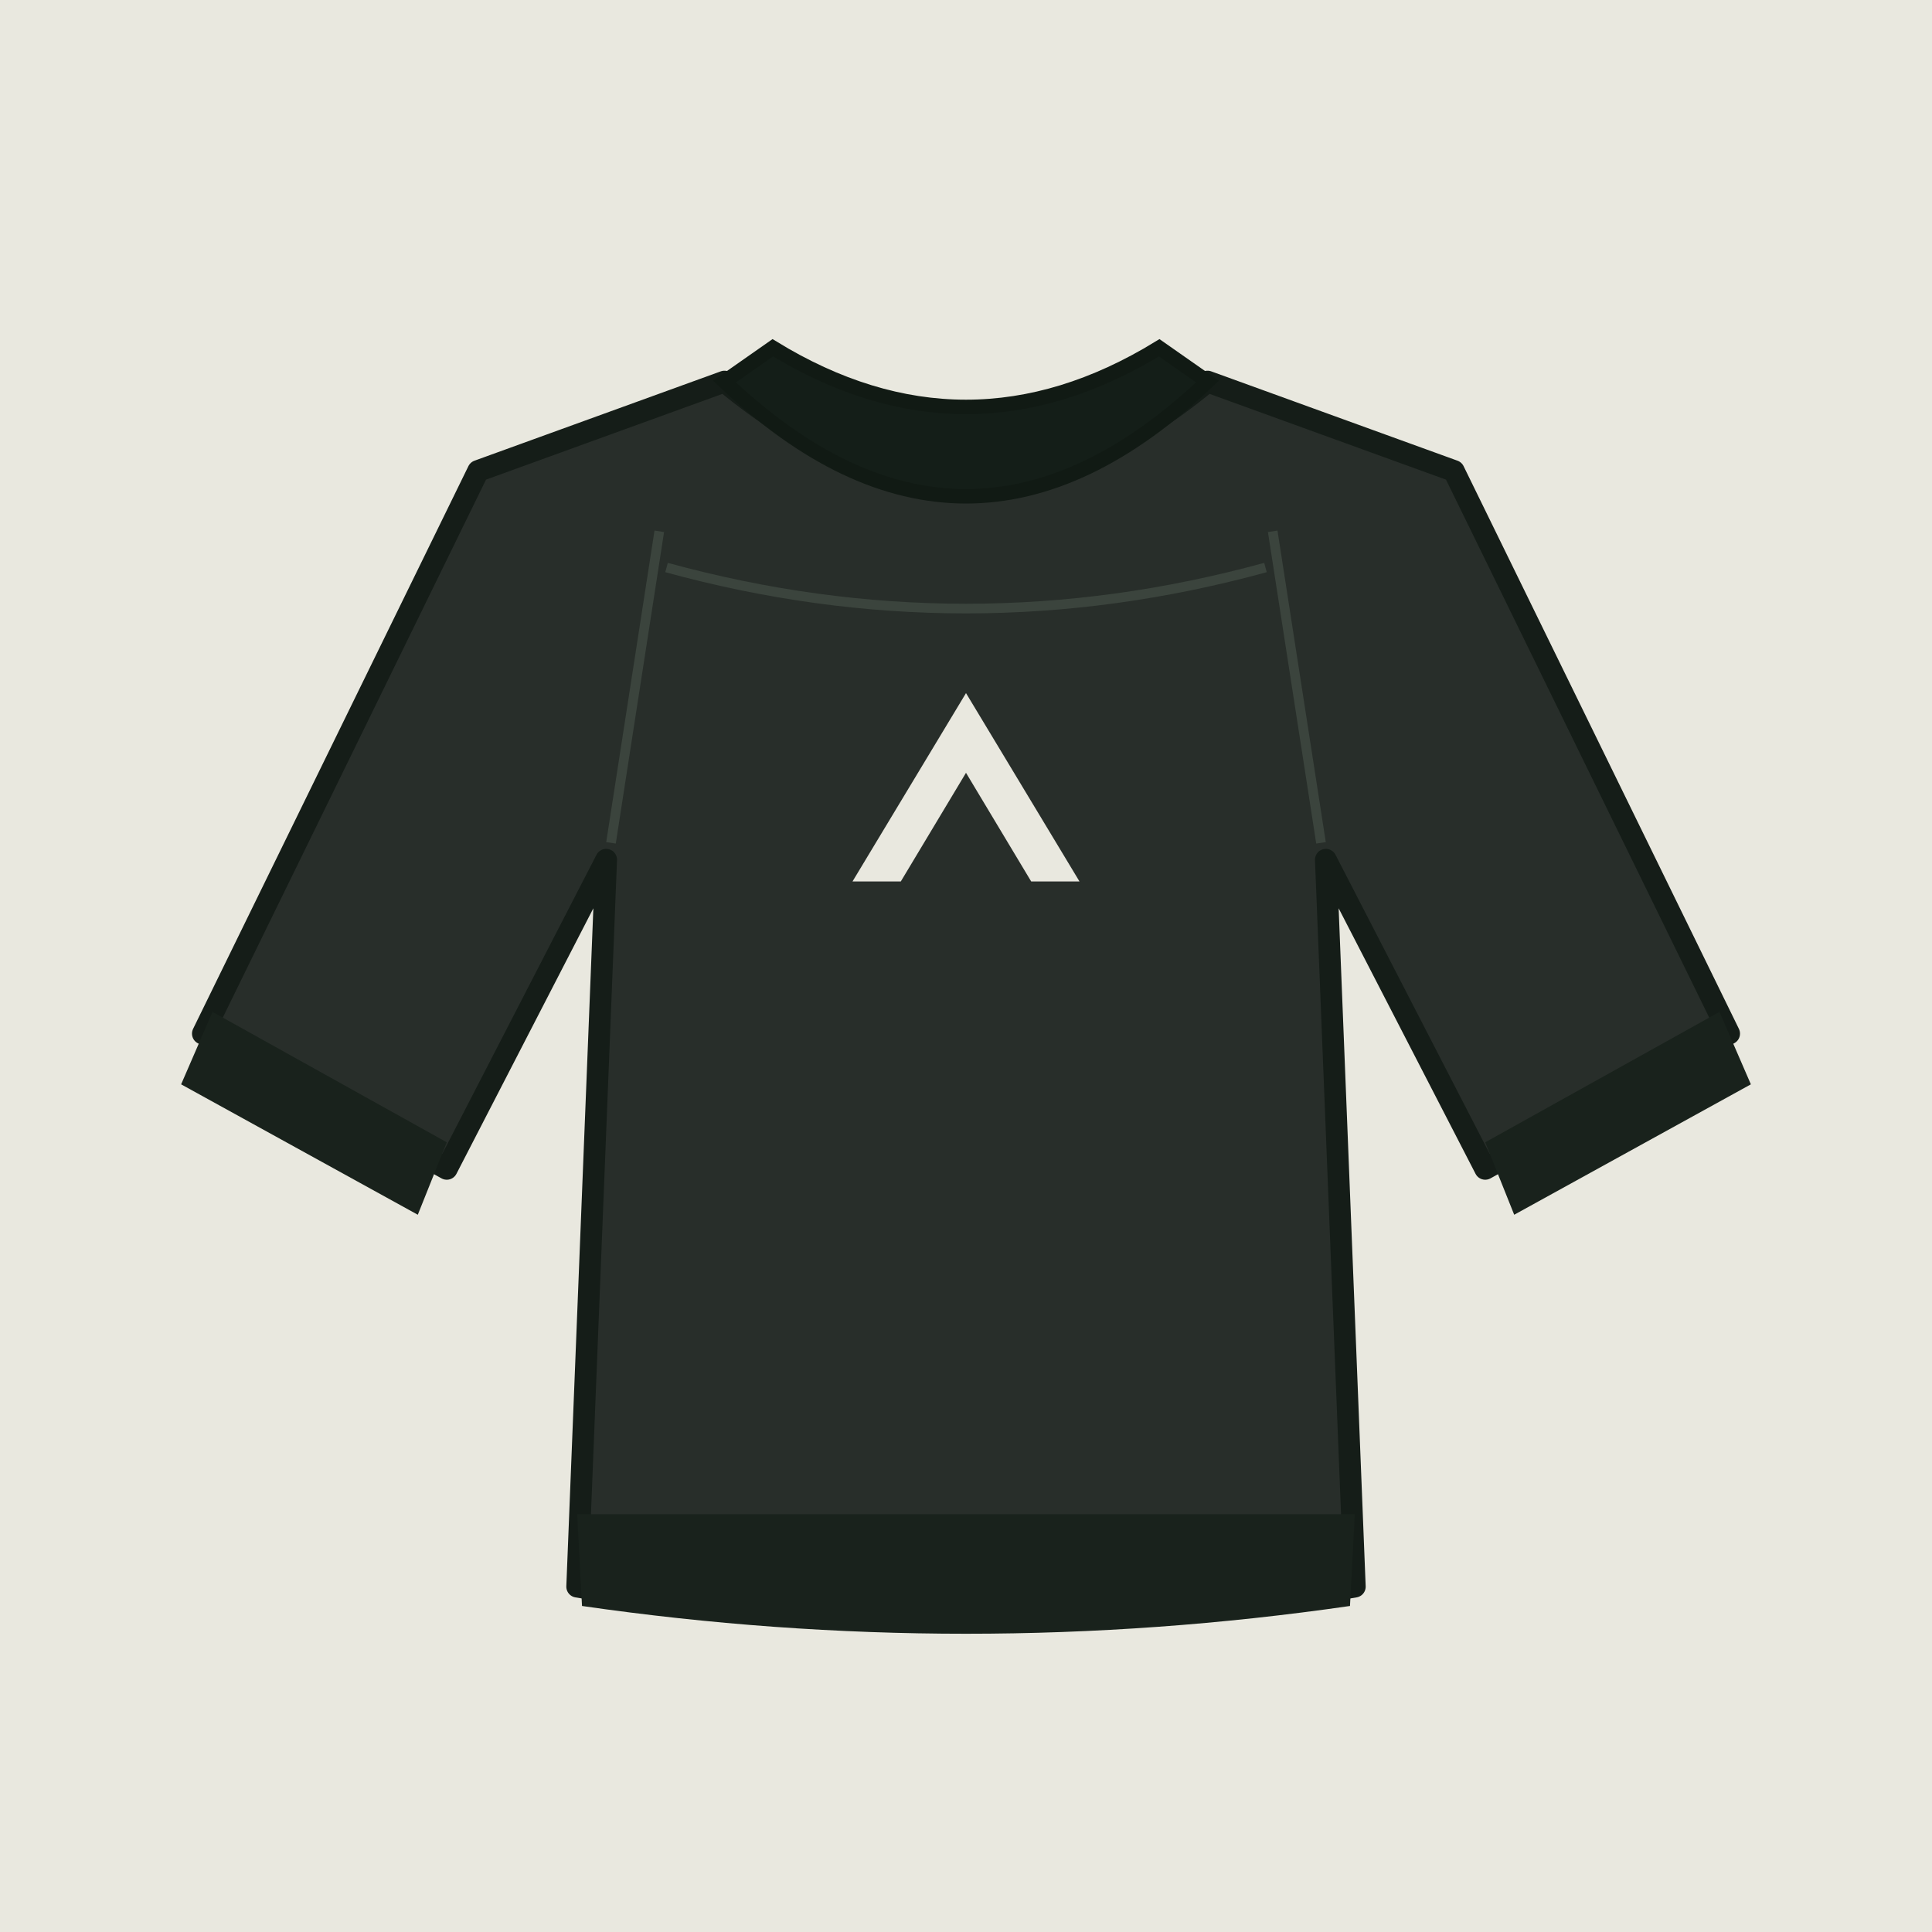
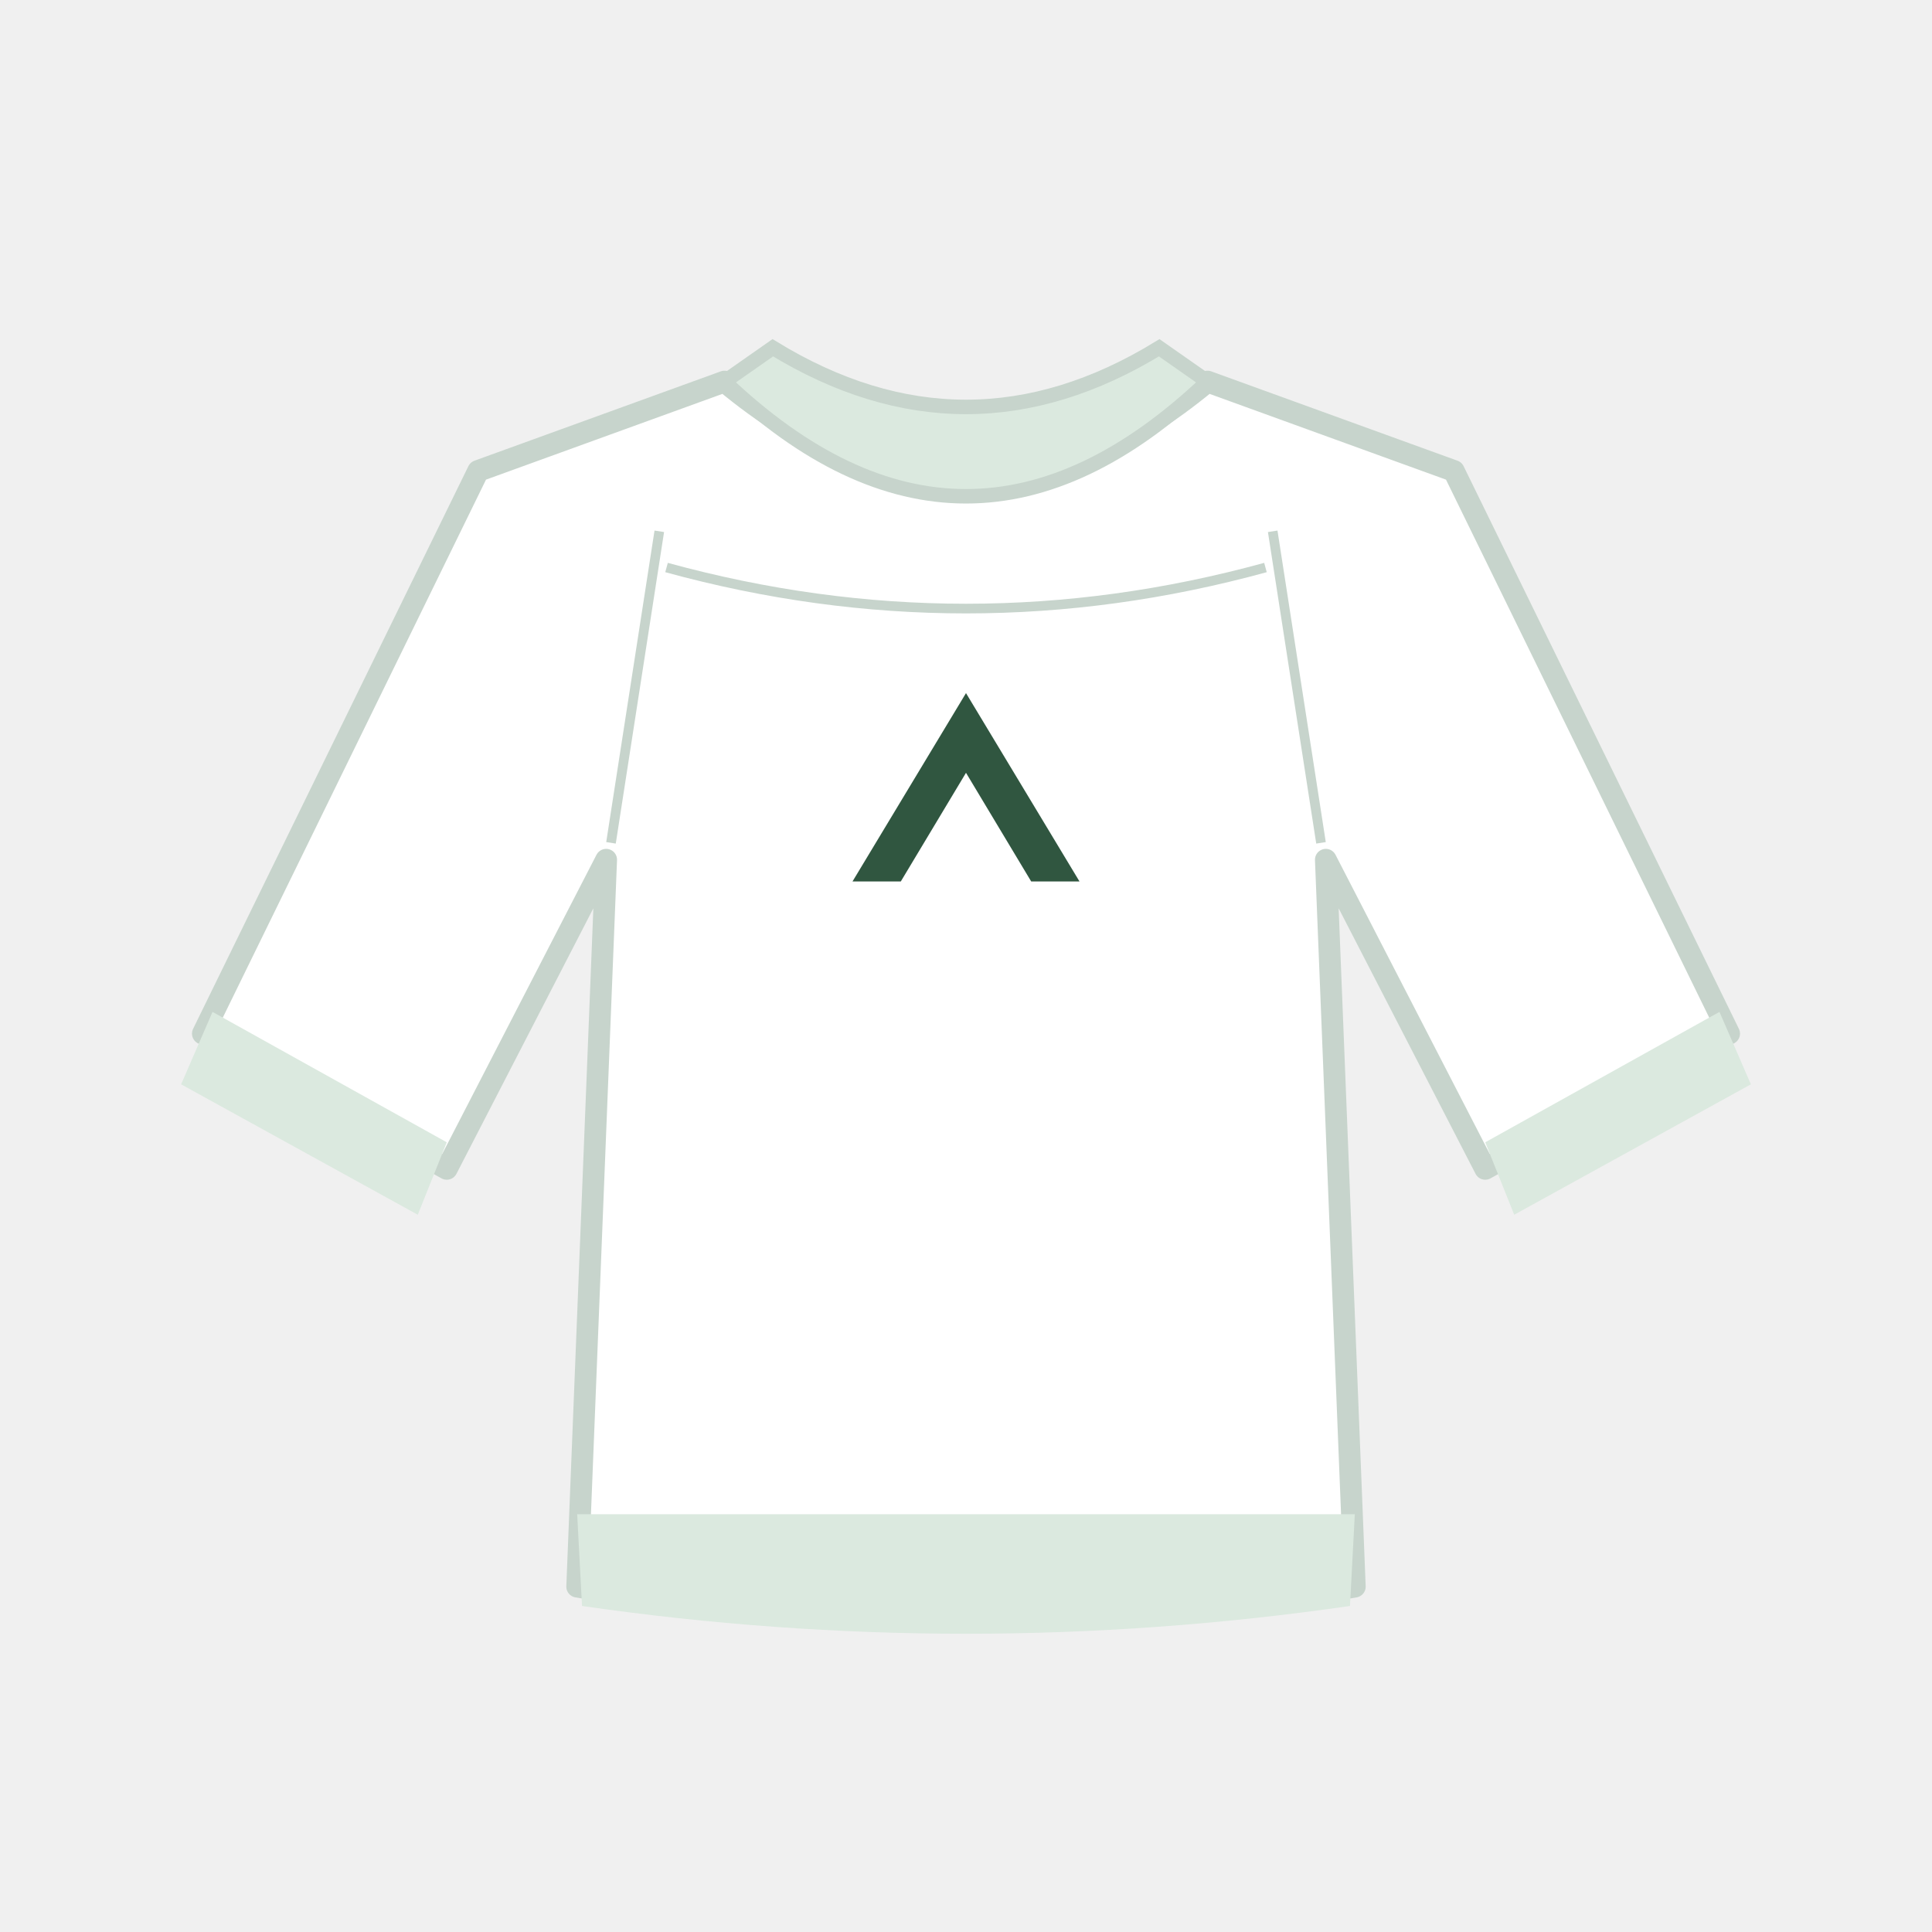
<svg xmlns="http://www.w3.org/2000/svg" viewBox="0 0 800 800" role="img" aria-labelledby="title desc">
-   <rect width="800" height="800" fill="#e9e8df" />
-   <path d="M300 158 198 195 84 428l101 56 66-128-12 301q162 28 322 0l-12-301 66 128 101-56-114-233-102-37q-100 83-200 0Z" fill="#282e2a" stroke="#151d18" stroke-width="9" stroke-linejoin="round" />
-   <path d="M300 158q100 95 200 0l-20-14q-80 49-160 0Z" fill="#141e18" stroke="#111a14" stroke-width="6" />
-   <path d="m239 627 2 38q159 23 318 0l2-38" fill="#19221c" />
-   <path d="m88 419 97 54-12 30-98-54m540 24 97-54 13 30-98 54" fill="#19221c" />
-   <path d="m353 365 47-78 47 78h-20l-27-45-27 45Z" fill="#e9e8df" />
-   <path d="M273 220 253 349m274-129 20 129M276 235q124 34 248 0" fill="none" stroke="#3b443d" stroke-width="4" />
+   <path d="M300 158 198 195 84 428l101 56 66-128-12 301q162 28 322 0l-12-301 66 128 101-56-114-233-102-37q-100 83-200 0Z" fill="#fff" stroke="#c7d4cc" stroke-width="9" stroke-linejoin="round" />
+   <path d="M300 158q100 95 200 0l-20-14q-80 49-160 0Z" fill="#dbe9df" stroke="#c7d4cc" stroke-width="6" />
+   <path d="m239 627 2 38q159 23 318 0l2-38" fill="#dbe9df" />
+   <path d="m88 419 97 54-12 30-98-54m540 24 97-54 13 30-98 54" fill="#dbe9df" />
+   <path d="m353 365 47-78 47 78h-20l-27-45-27 45Z" fill="#305640" />
+   <path d="M273 220 253 349m274-129 20 129M276 235q124 34 248 0" fill="none" stroke="#c7d4cc" stroke-width="4" />
</svg>
